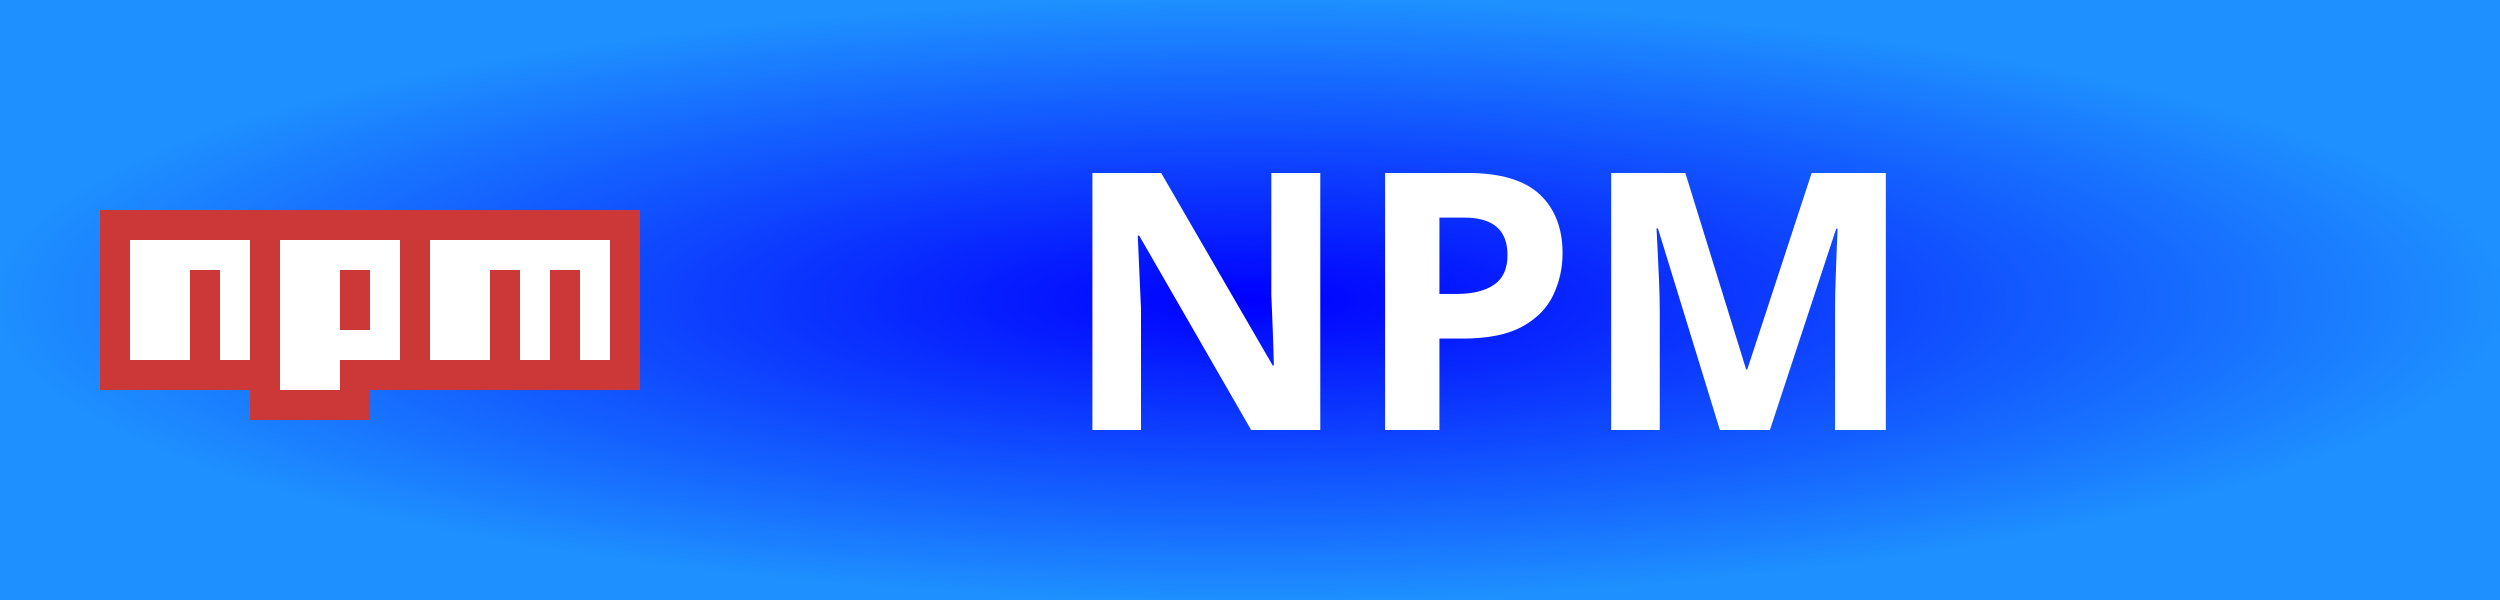
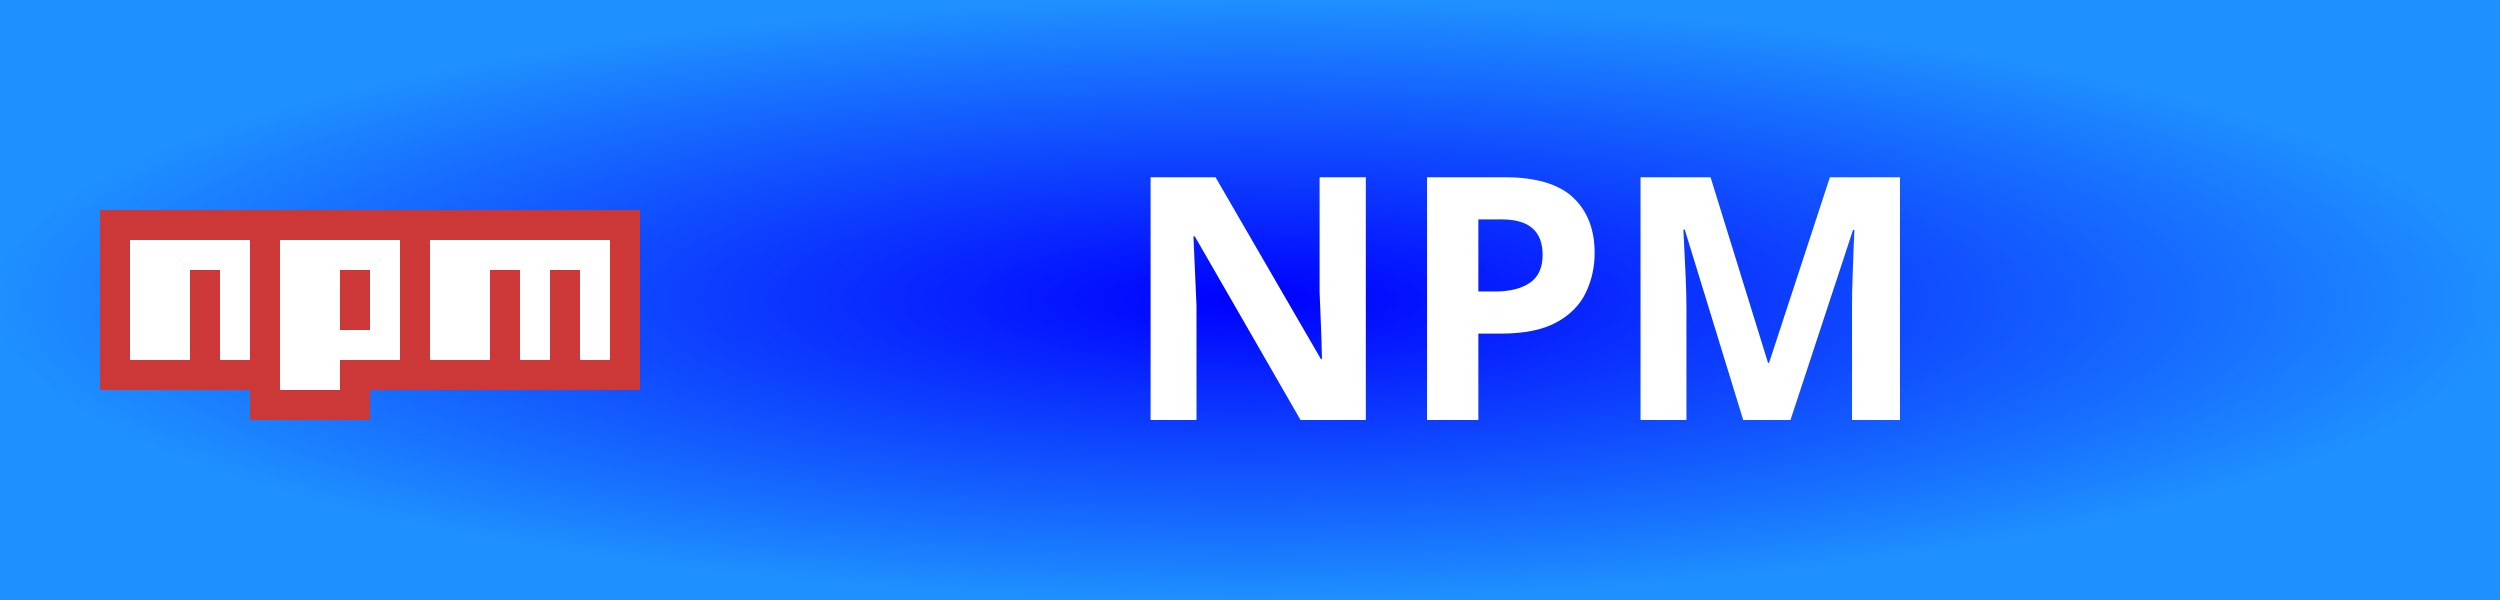
- <svg xmlns="http://www.w3.org/2000/svg" width="125" height="30" role="img" aria-label="JAVA">
+ <svg xmlns="http://www.w3.org/2000/svg" width="125" height="30" role="img" aria-label="NPM">
  <defs>
    <radialGradient id="boxFill" cx="50%" cy="50%" r="50%" fx="50%" fy="50%">
      <stop offset="0%" stop-color="#0000FF">
        <animate attributeName="stop-color" values="#0000FF;#1E90FF;#00BFFF;#87CEFA;#4682B4;#0000FF" dur="4s" repeatCount="indefinite" />
      </stop>
      <stop offset="100%" stop-color="#1E90FF">
        <animate attributeName="stop-color" values="#1E90FF;#00BFFF;#87CEFA;#4682B4;#5F9EA0;#1E90FF" dur="4s" repeatCount="indefinite" />
      </stop>
    </radialGradient>
  </defs>
  <rect x="0" y="0" width="125" height="30" fill="url(#boxFill)" />
  <g transform="translate(5, 10.5) scale(1.5)">
    <path fill="#CB3837" d="M0,0h18v6H9v1H5V6H0V0z M1,5h2V2h1v3h1V1H1V5z M6,1v5h2V5h2V1H6z M8,2h1v2H8V2z M11,1v4h2V2h1v3h1V2h1v3h1V1H11z" />
    <polygon fill="#FFFFFF" points="1,5 3,5 3,2 4,2 4,5 5,5 5,1 1,1 " />
    <path fill="#FFFFFF" d="M6,1v5h2V5h2V1H6z M9,4H8V2h1V4z" />
    <polygon fill="#FFFFFF" points="11,1 11,5 13,5 13,2 14,2 14,5 15,5 15,2 16,2 16,5 17,5 17,1 " />
  </g>
-   <text transform="scale(0.1)" x="530" y="215" fill="#fff" font-size="180" font-weight="600" font-family="Tahoma, Geneva, sans-serif">
+   <text transform="scale(0.1)" x="560" y="210" fill="#fff" font-size="170" font-weight="600" font-family="Tahoma, Geneva, sans-serif">
        NPM
    </text>
</svg>
